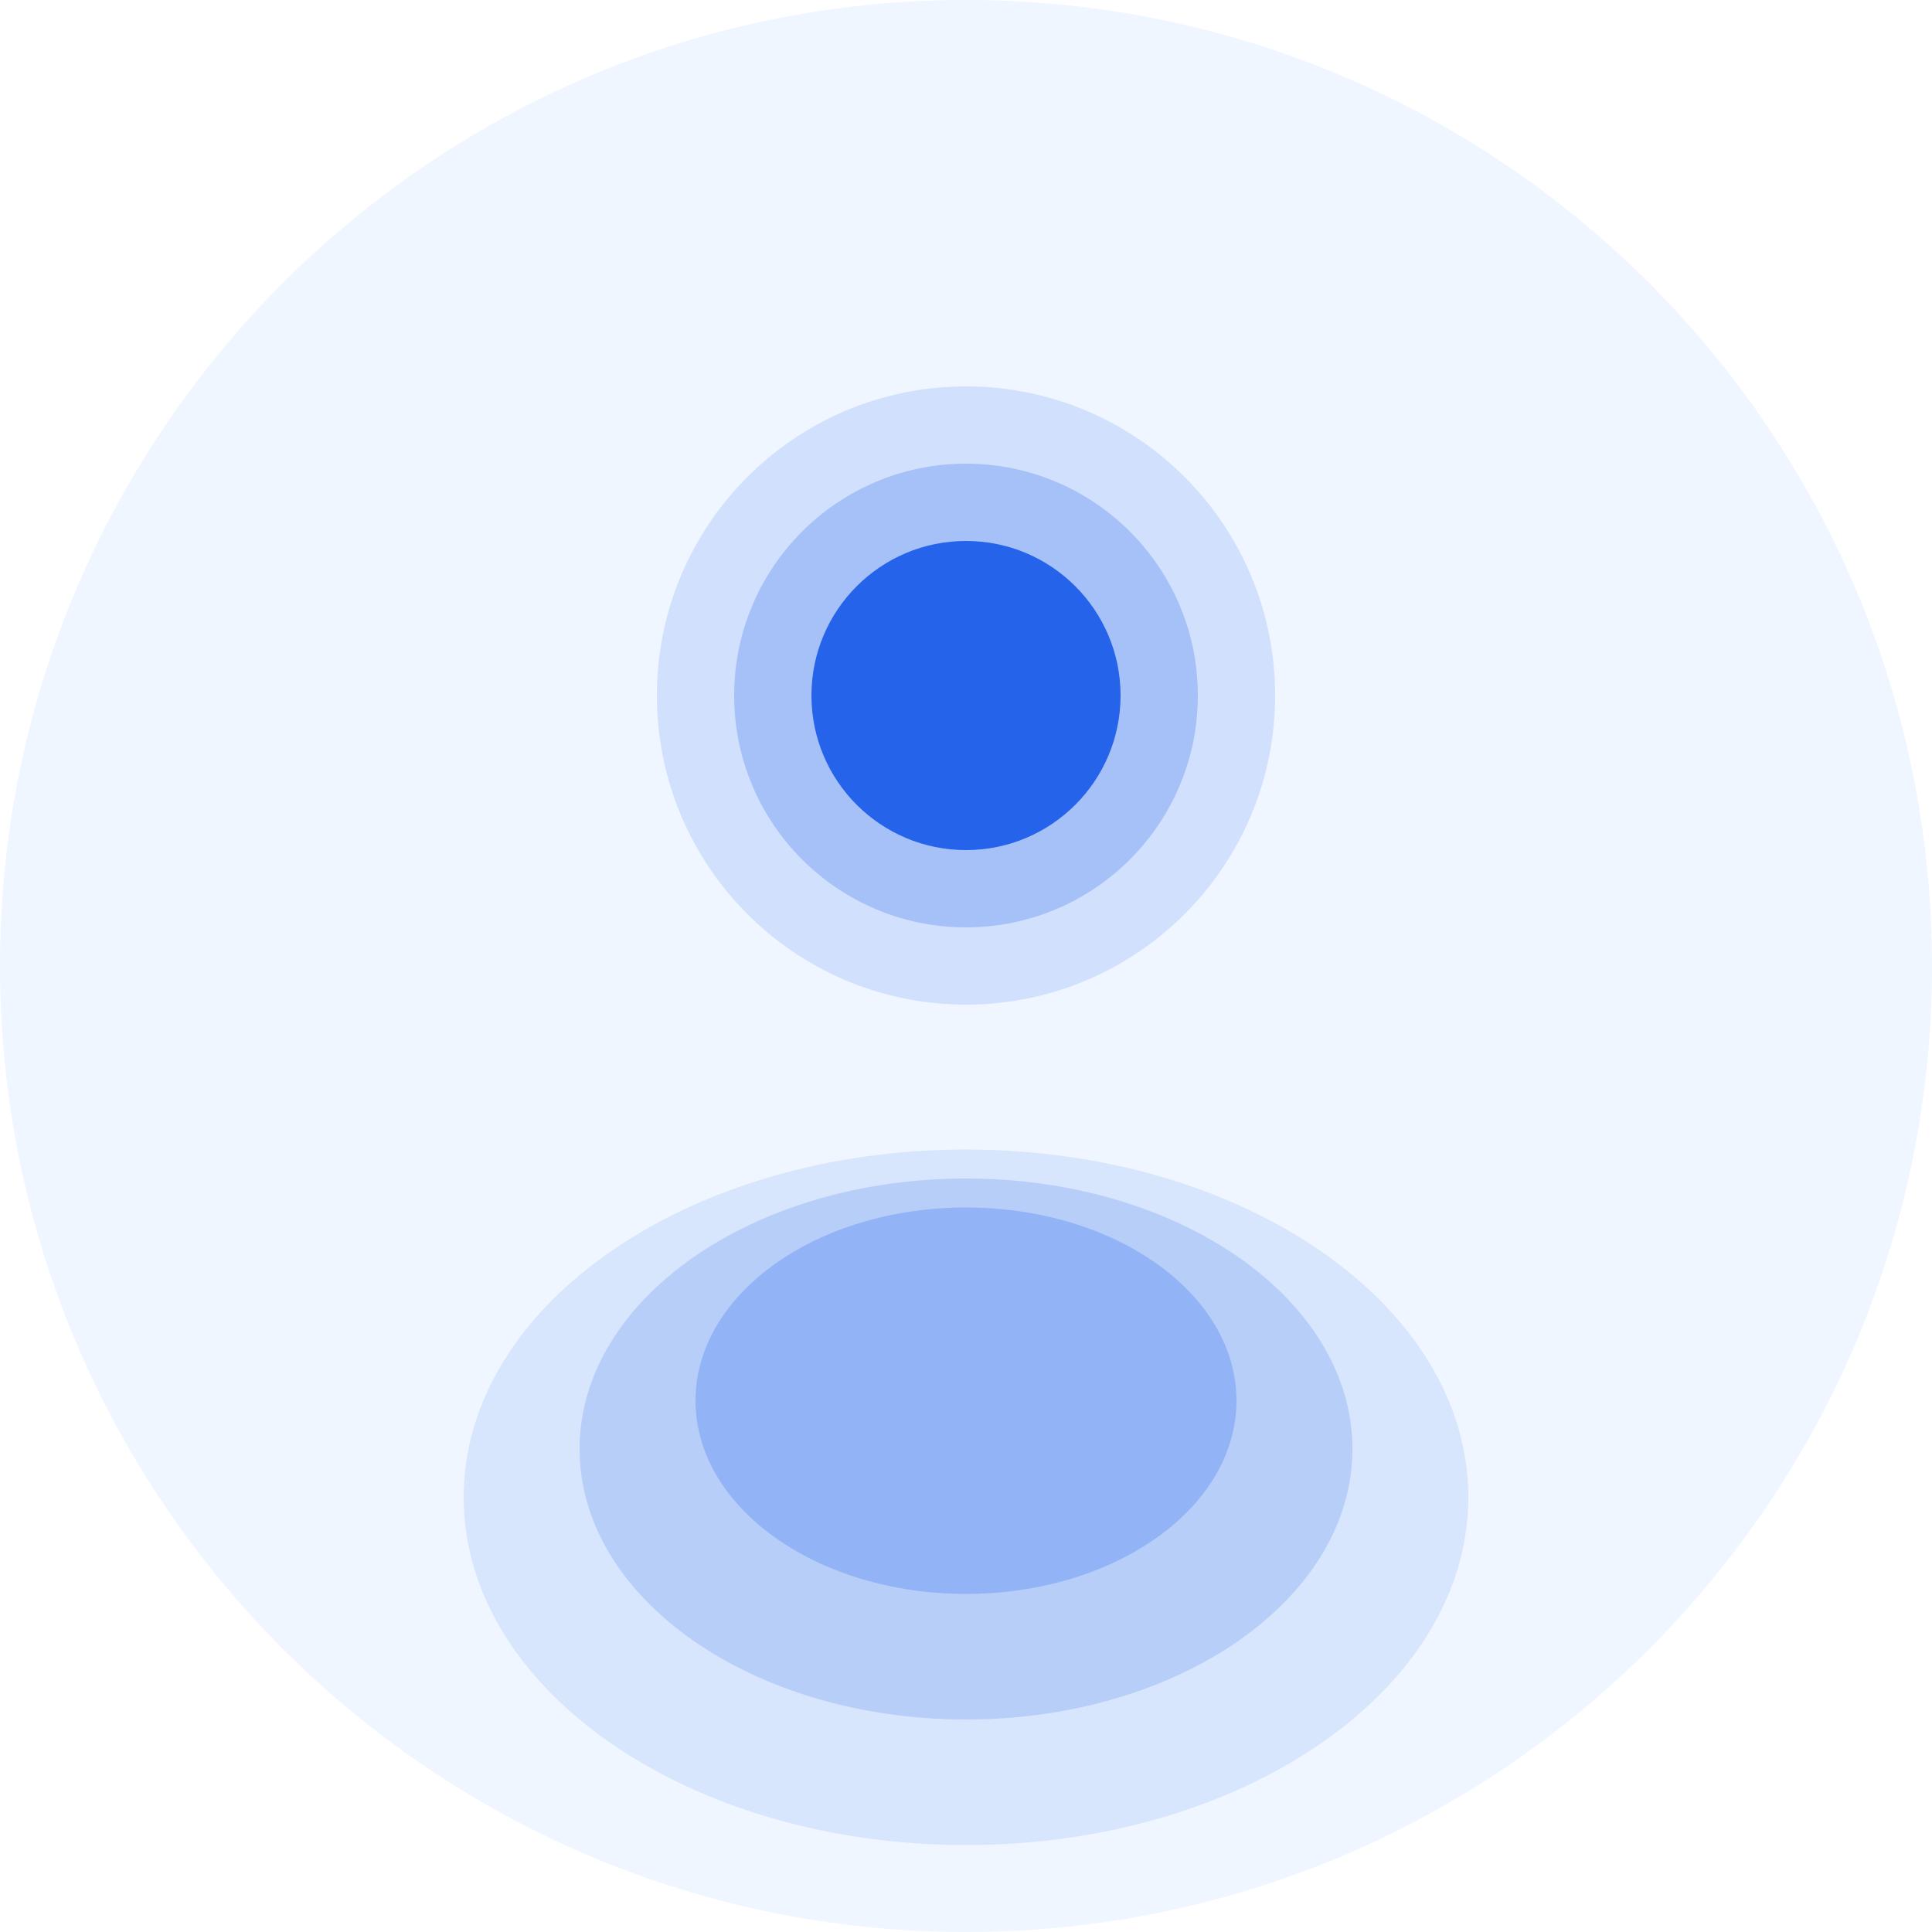
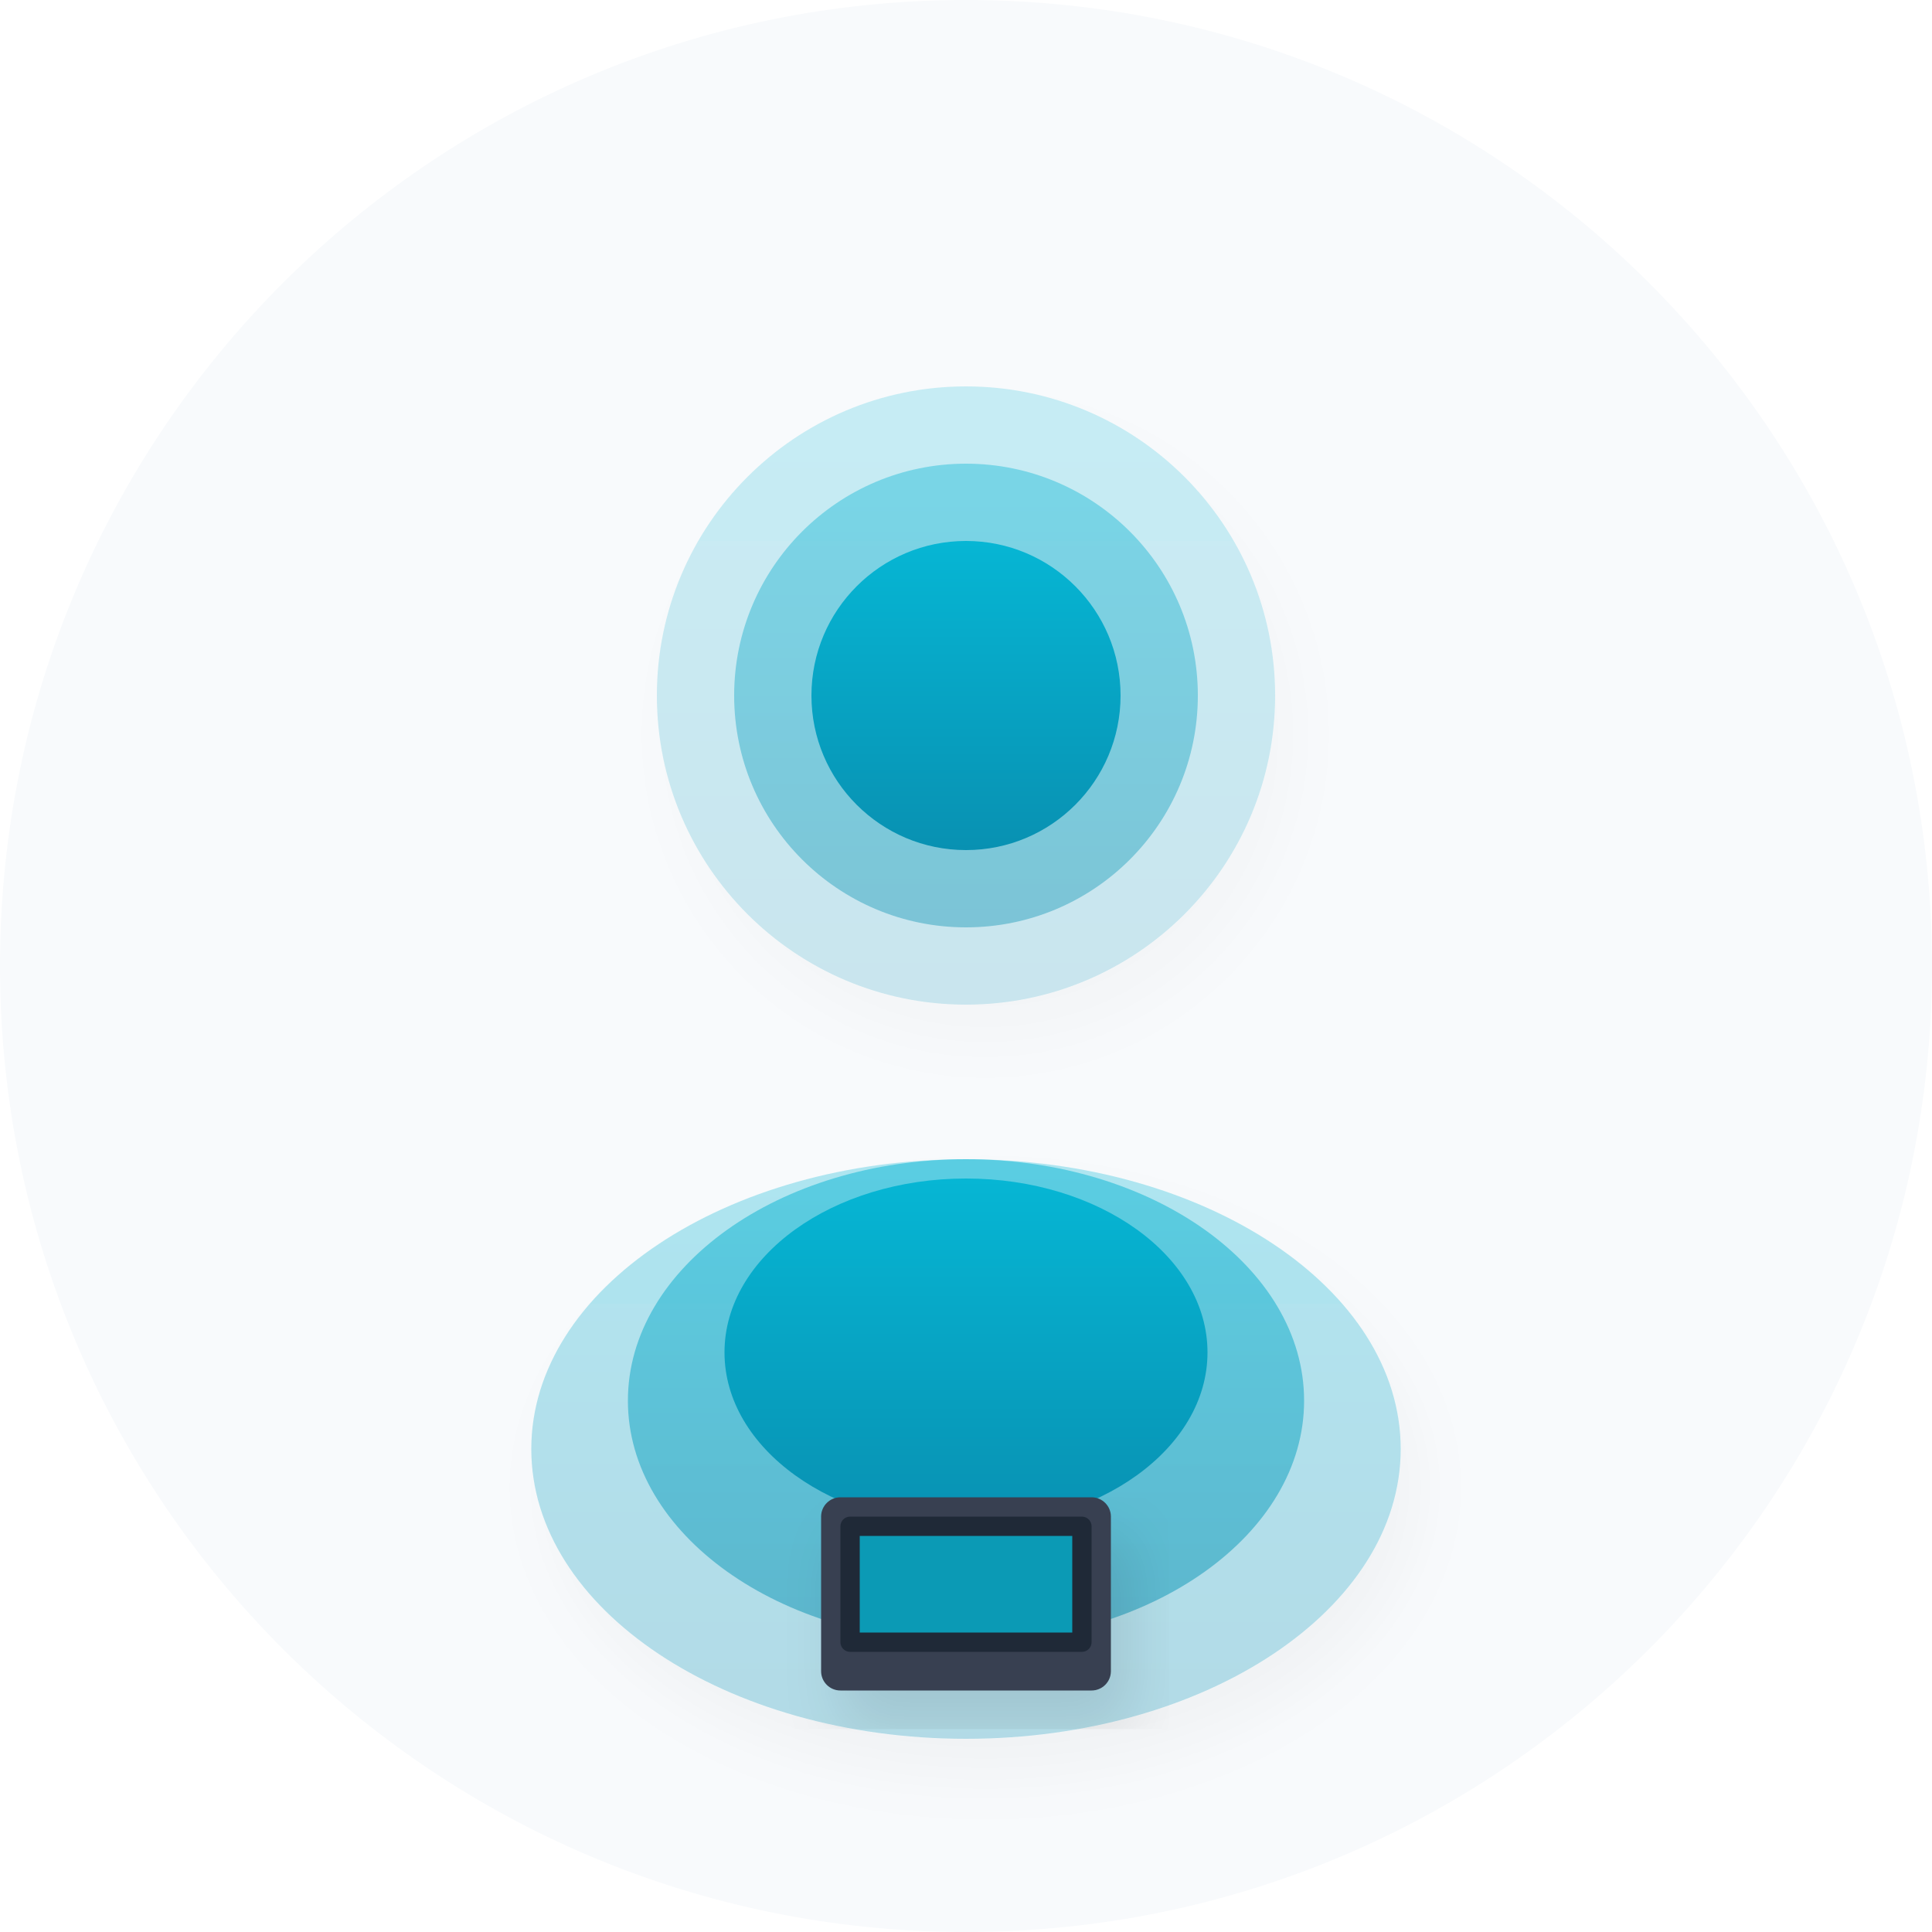
<svg xmlns="http://www.w3.org/2000/svg" viewBox="0 0 200 200" fill="none">
-   <circle cx="100" cy="100" r="100" fill="#EFF6FF" />
-   <circle cx="100" cy="72" r="32" fill="#2563EB" opacity="0.15" />
-   <circle cx="100" cy="72" r="24" fill="#2563EB" opacity="0.25" />
-   <circle cx="100" cy="72" r="16" fill="#2563EB" />
-   <ellipse cx="100" cy="155" rx="52" ry="36" fill="#2563EB" opacity="0.12" />
-   <ellipse cx="100" cy="150" rx="40" ry="28" fill="#2563EB" opacity="0.18" />
-   <ellipse cx="100" cy="145" rx="28" ry="20" fill="#2563EB" opacity="0.25" />
+   <defs>
+     <linearGradient id="avatarGrad" x1="0%" y1="0%" x2="0%" y2="100%">
+       <stop offset="0%" style="stop-color:#06B6D4;stop-opacity:1" />
+       <stop offset="100%" style="stop-color:#0891B2;stop-opacity:1" />
+     </linearGradient>
+     <filter id="shadow" x="-20%" y="-20%" width="140%" height="140%">
+       <feDropShadow dx="2" dy="4" stdDeviation="3" flood-color="#000" flood-opacity="0.1" />
+     </filter>
+   </defs>
+   <circle cx="100" cy="100" r="100" fill="#F8FAFC" />
+   <circle cx="100" cy="72" r="32" fill="url(#avatarGrad)" opacity="0.2" filter="url(#shadow)" />
+   <circle cx="100" cy="72" r="24" fill="url(#avatarGrad)" opacity="0.4" />
+   <circle cx="100" cy="72" r="16" fill="url(#avatarGrad)" />
+   <ellipse cx="100" cy="150" rx="45" ry="30" fill="url(#avatarGrad)" opacity="0.3" filter="url(#shadow)" />
+   <ellipse cx="100" cy="145" rx="35" ry="25" fill="url(#avatarGrad)" opacity="0.5" />
+   <ellipse cx="100" cy="140" rx="25" ry="18" fill="url(#avatarGrad)" />
+   <rect x="85" y="155" width="30" height="20" rx="2" fill="#374151" filter="url(#shadow)" />
+   <rect x="87" y="157" width="26" height="14" rx="1" fill="#1F2937" />
+   <rect x="89" y="159" width="22" height="10" fill="#06B6D4" opacity="0.8" />
</svg>
